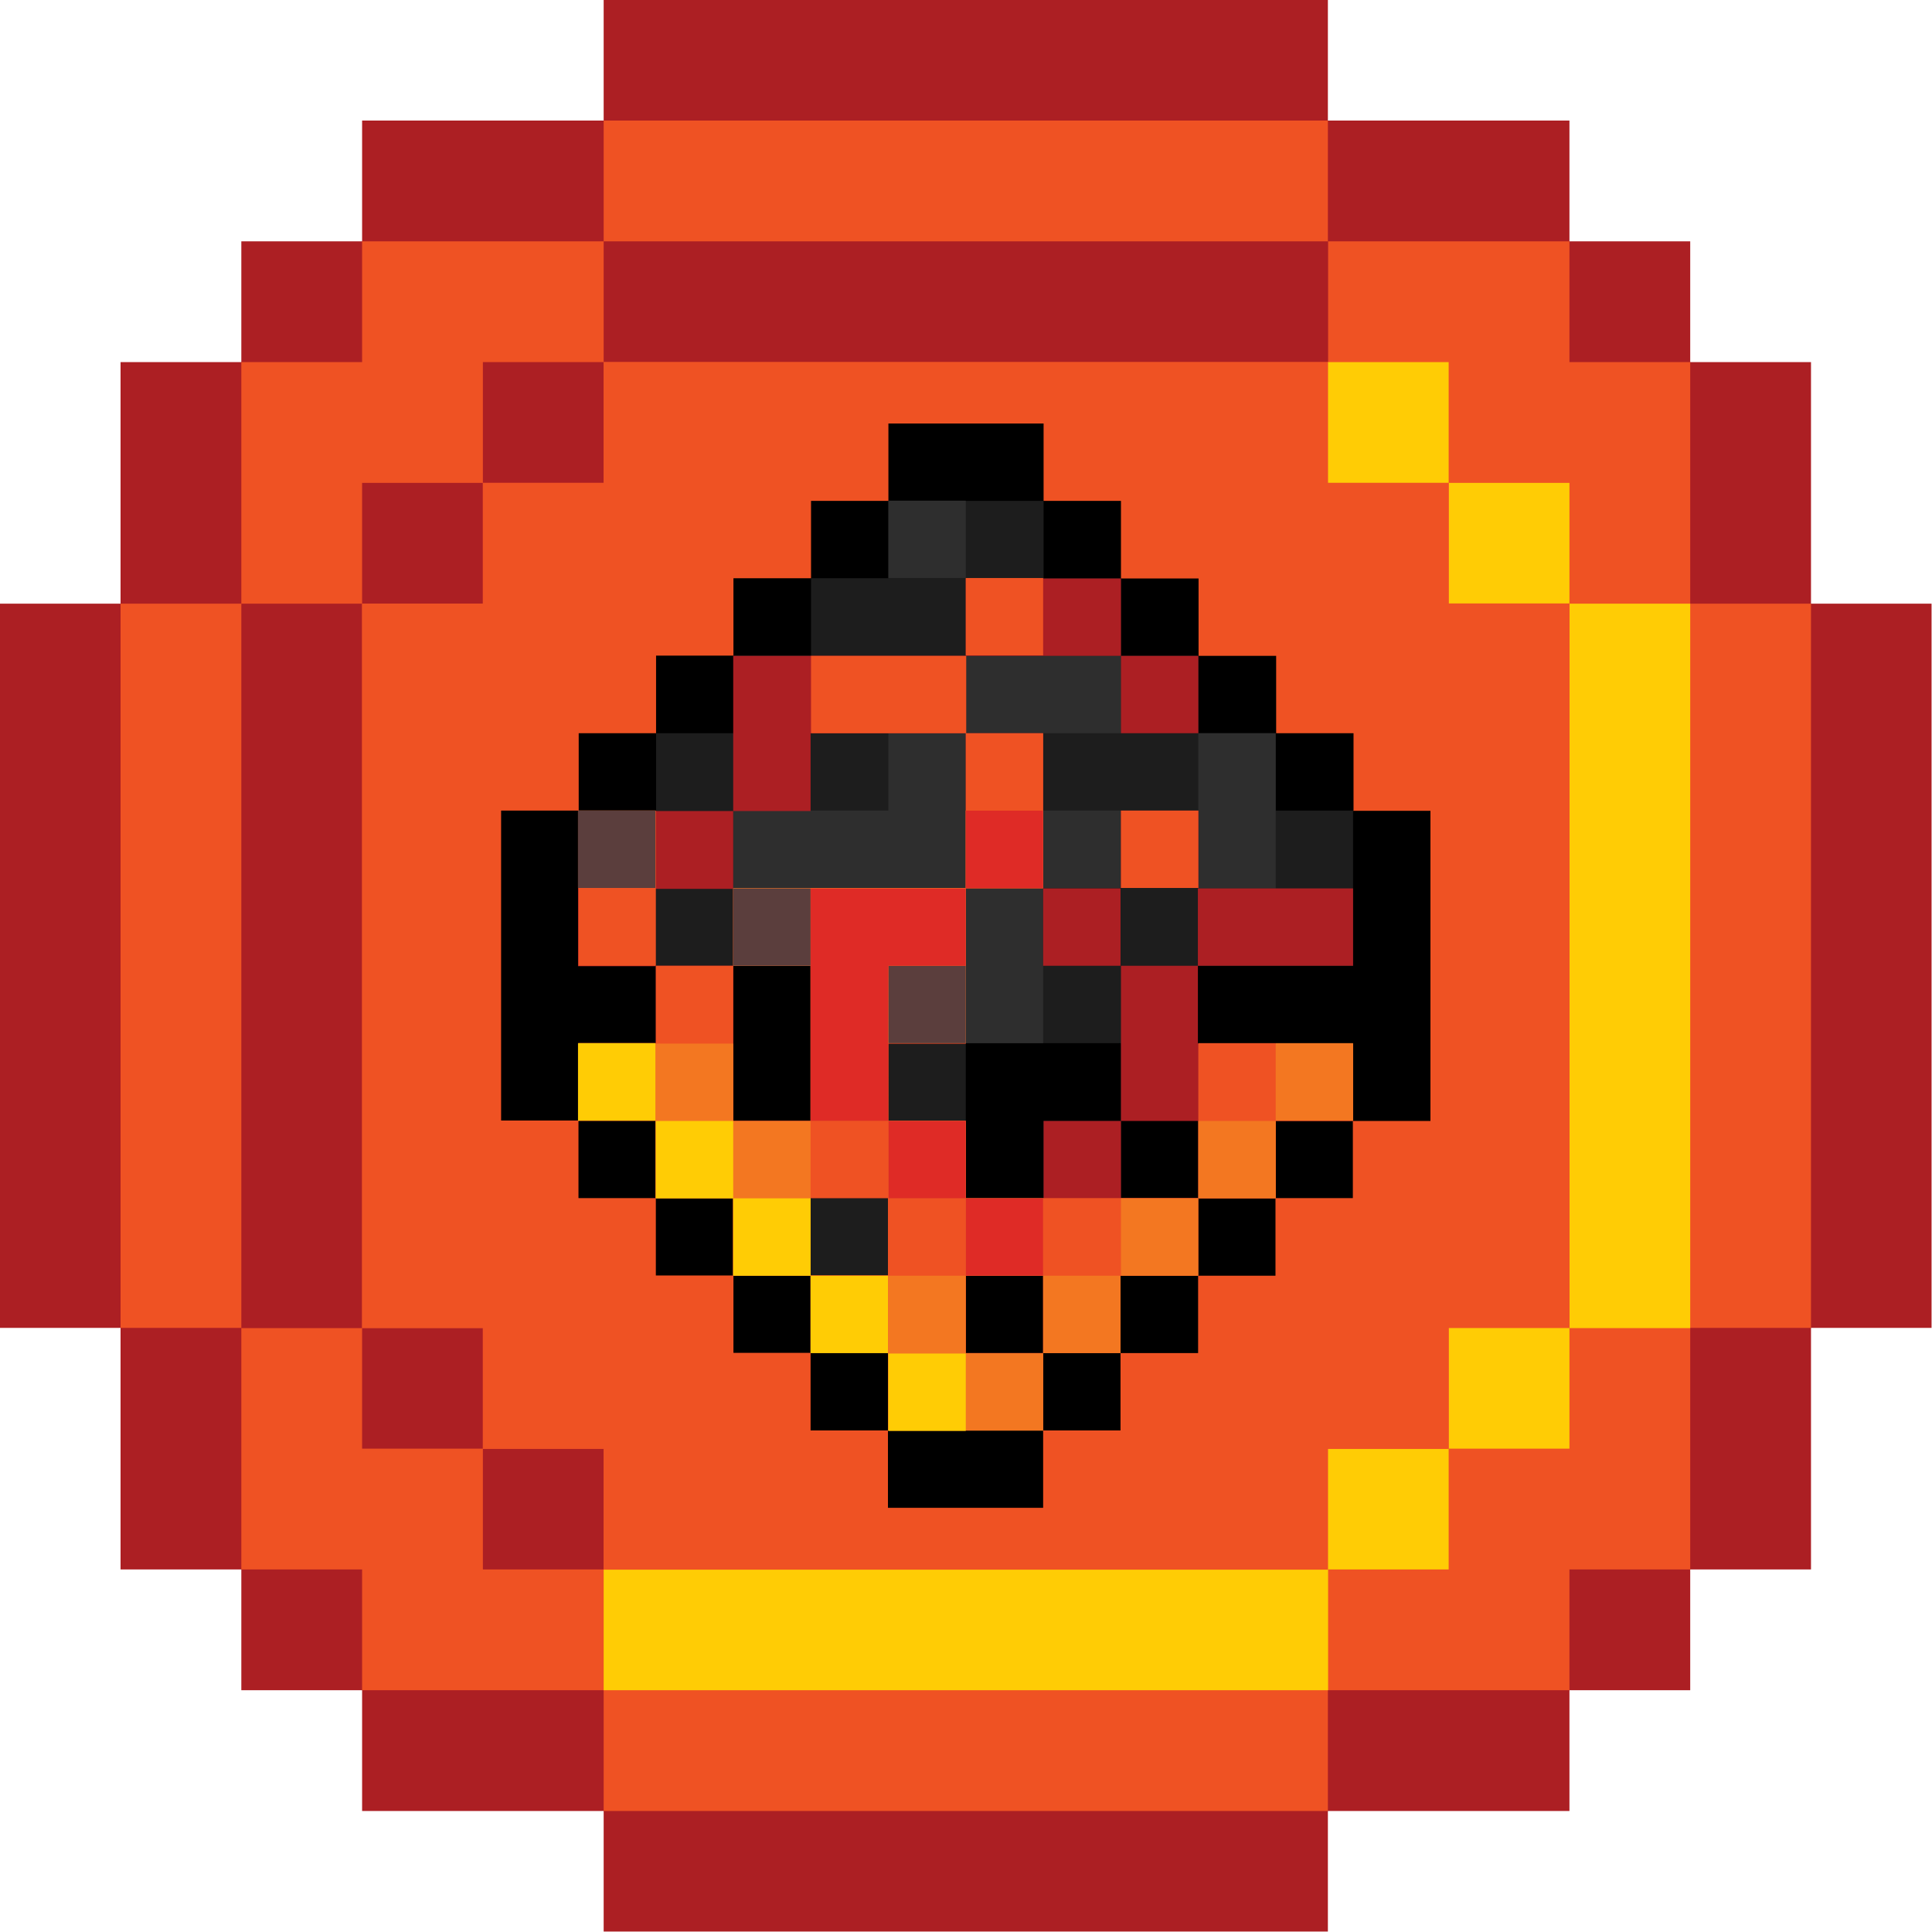
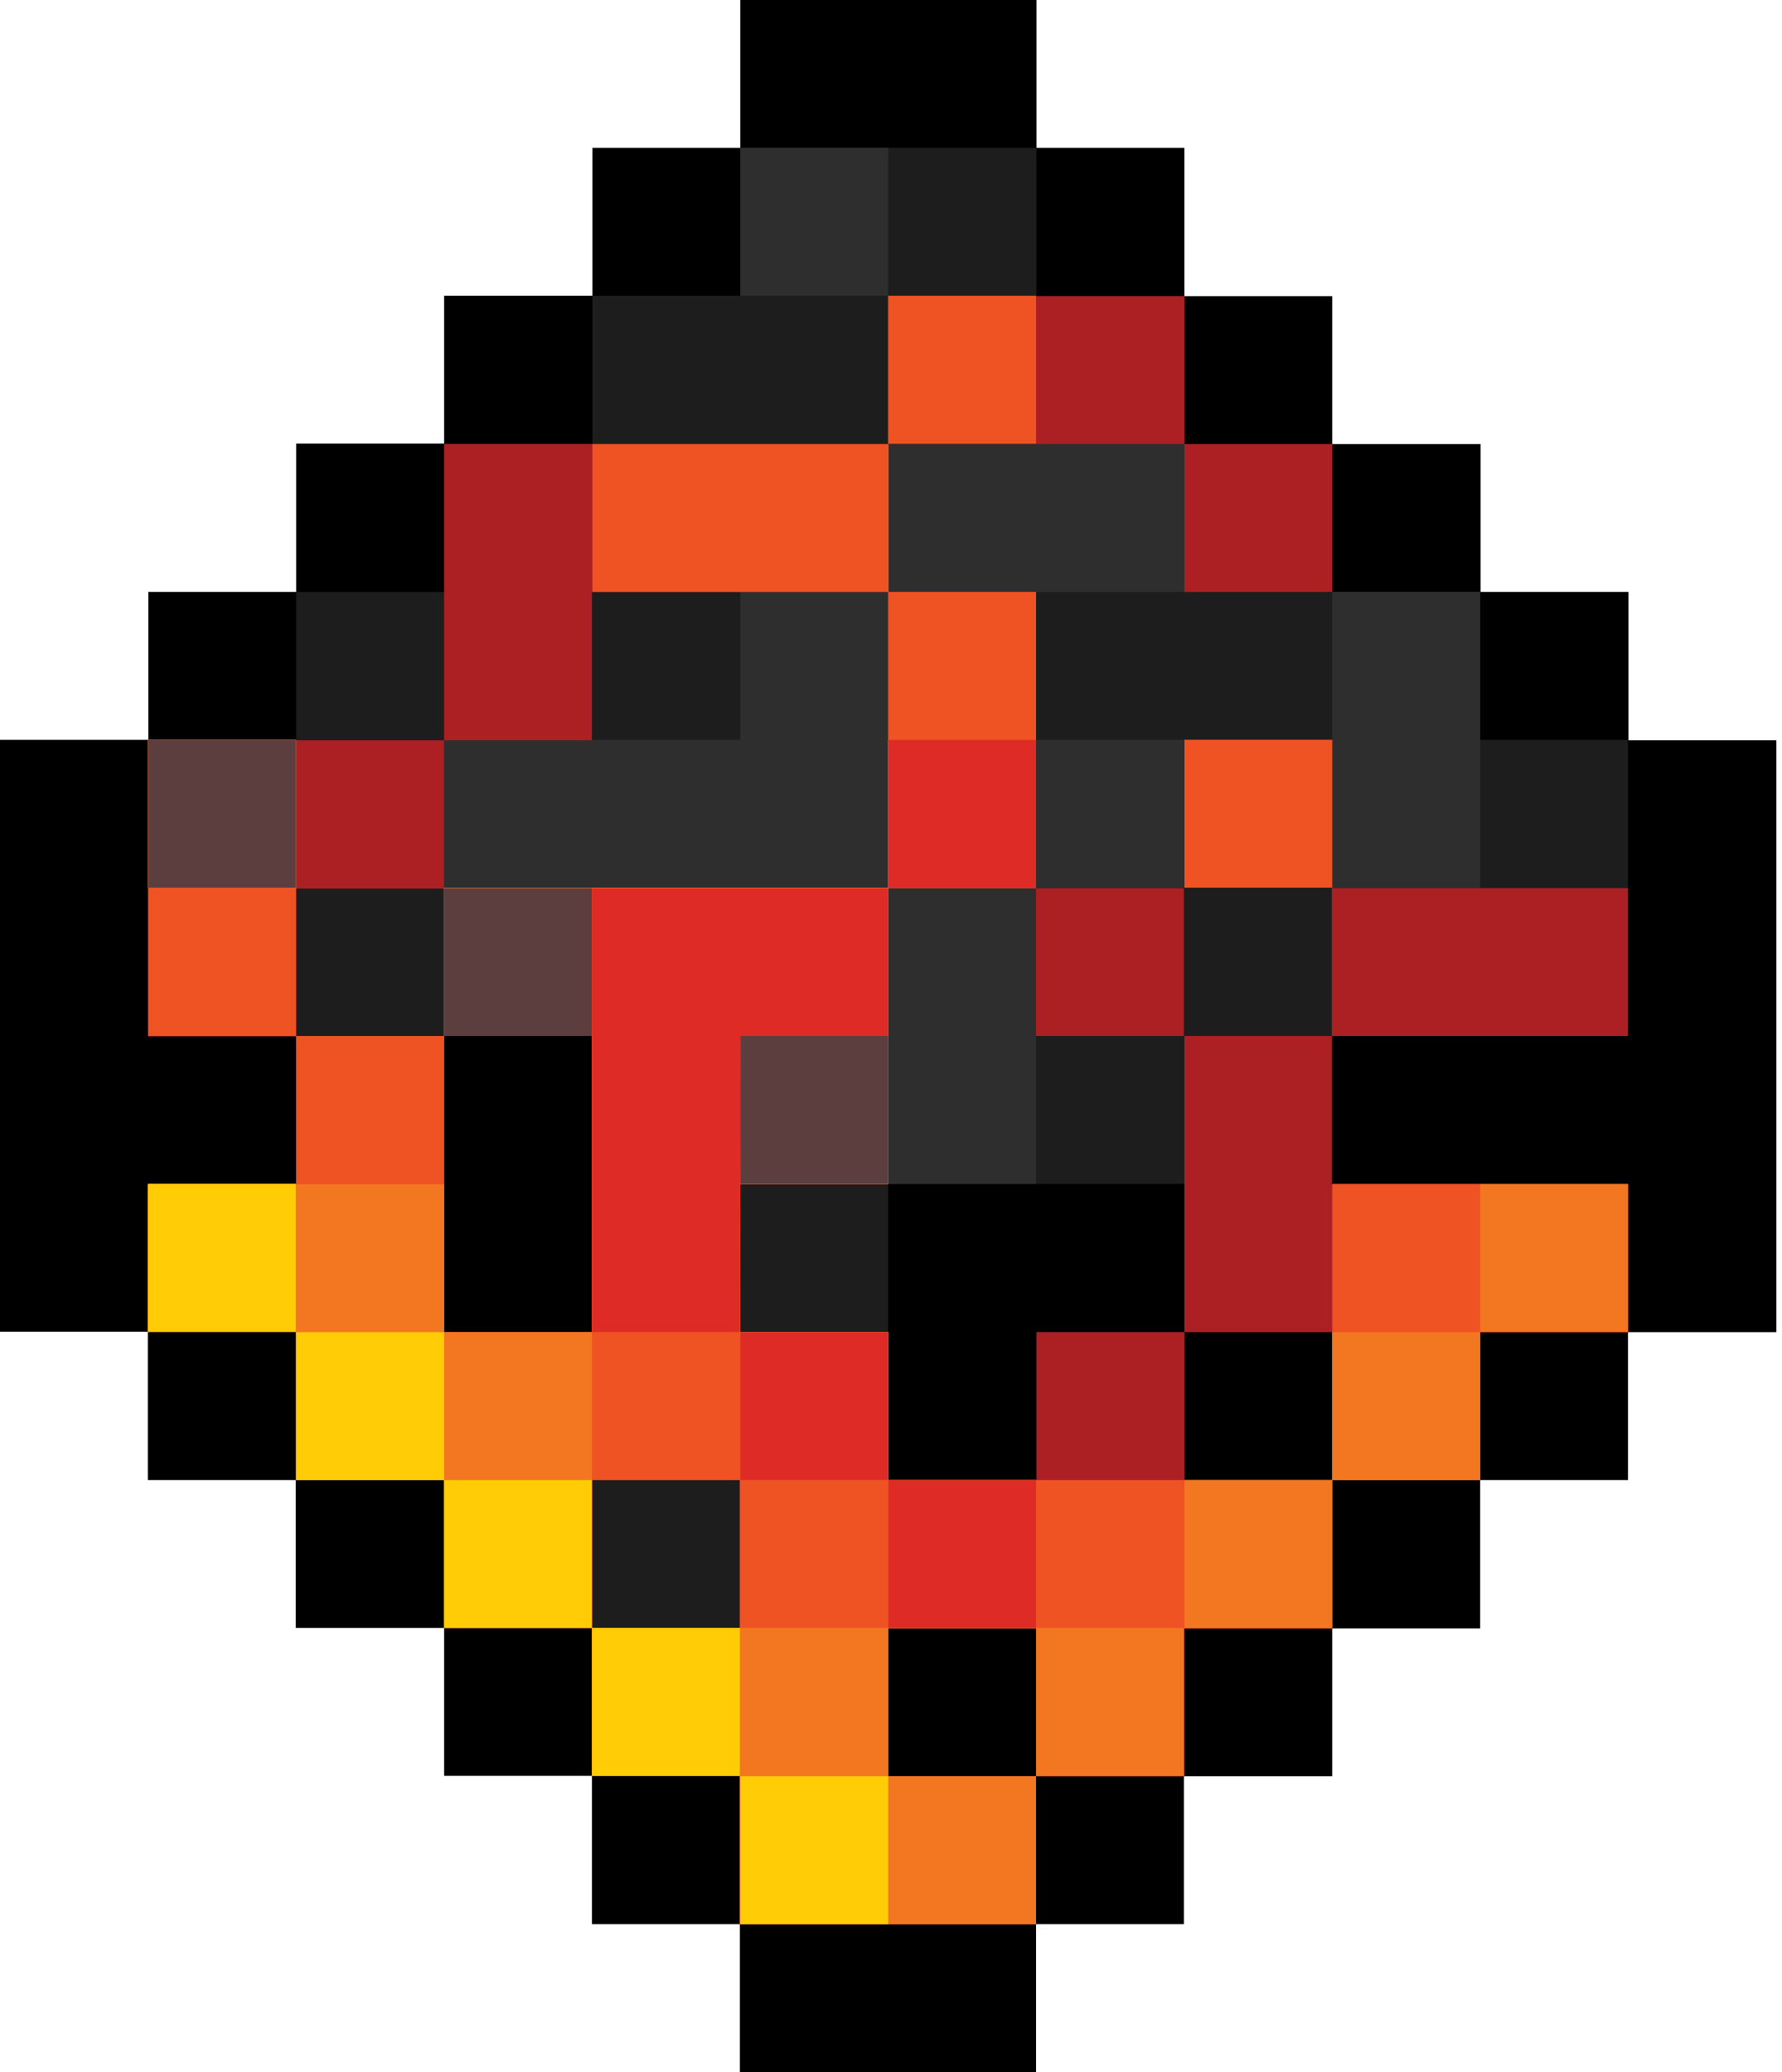
- <svg xmlns="http://www.w3.org/2000/svg" width="859" height="859" viewBox="0 0 859 859" fill="none">
-   <path d="M0 590.4H53.6V697.8H107.3V751.5H161V805.2H268.4V858.8H590.4V805.2H697.8V751.5H751.5V697.8H805.2V590.4H858.8V268.4H805.2V161H751.5V107.3H697.8V53.6H590.4V0H268.4V53.6H161V107.3H107.3V161H53.6V268.4H0V590.4Z" fill="#AC1F23" />
-   <path d="M53.6 590.4H107.3V697.8H161V751.5H268.4V805.2H590.4V751.5H697.8V697.8H751.5V590.4H805.2V268.4H751.5V161H697.8V107.3H590.4V53.6H268.4V107.3H161V161H107.3V268.4H53.6V590.4Z" fill="#EF5223" />
-   <path d="M214.7 644.1H268.4V697.8H214.7V644.1ZM214.7 161H268.4V214.7H214.7V161Z" fill="#AC1F23" />
-   <path d="M161 214.7H214.7V268.4H161V214.7Z" fill="#AC1F23" />
-   <path d="M107.3 268.4H161V590.5H107.3V268.4Z" fill="#AC1F23" />
-   <path d="M161 590.4H214.7V644.1H161V590.4ZM268.4 107.3H590.5V161H268.4V107.3Z" fill="#AC1F23" />
-   <path d="M644.1 214.7H697.8V268.4H644.1V214.7ZM644.1 590.4H697.8V644.1H644.1V590.4Z" fill="#FFCC05" />
-   <path d="M697.8 268.4H751.5V590.5H697.8V268.4ZM268.4 697.8H590.5V751.5H268.4V697.8Z" fill="#FFCC05" />
-   <path d="M590.4 644.1H644.1V697.8H590.4V644.1ZM590.4 161H644.1V214.7H590.4V161Z" fill="#FFCC05" />
-   <path d="M644.1 268.4V214.7H590.4V161H268.4V214.7H214.7V268.4H161V590.5H214.7V644.2H268.4V697.9H590.4V644.2H644.1V590.4H697.8V268.3H644.1V268.4Z" fill="#EF5223" />
-   <path d="M601.8 360.4V326H567.4V291.6H532.9V257.2H498.4V222.7H464V188.3H395V222.7H360.6V257.1H326.1V291.5H291.7V326H257.3V360.4H222.8V498.2H257.2V532.7H291.6V567.1H326.1V601.5H360.4V636H394.8V670.4H463.8V636H498.2V601.6H532.7V567.2H567.1V532.7H601.5V498.4H636V360.5H601.6V360.4H601.8Z" fill="black" />
-   <path d="M567.2 360.4V326H532.8V291.6H498.4V257.2H464V222.7H395V257.1H360.6V291.5H326.1V326H291.7V360.4H257.3V429.4H291.7V463.8H257.3V498.2H291.7V532.7H326.1V567.1H360.4V601.5H394.8V636H463.8V601.6H429.4V567.2H463.8V601.6H498.2V567.2H532.7V532.7H498.4V498.4H464V532.8H429.4V463.8H498.4V498.2H532.8V532.7H567.2V498.4H601.6V464H532.6V429.4H601.6V360.4H567.2ZM326 463.8V429.4H360.4V498.4H326V463.8Z" fill="#1D1D1D" />
-   <path d="M429.4 463.8H463.8V394.8H429.4V463.8Z" fill="#2E2E2E" />
-   <path d="M395 360.4H326V394.8H429.4V325.8H395V360.4ZM395 222.6H429.4V257H395V222.6Z" fill="#2E2E2E" />
-   <path d="M429.4 291.6V326H498.4V291.6H429.4ZM463.8 360.4H498.2V394.8H463.8V360.4ZM532.8 326V395H567.2V326H532.8Z" fill="#2E2E2E" />
-   <path d="M498.4 498.4H464V532.8H429.4V498.4H395V464H429.4V395H326V429.4H360.4V498.4H326V429.4H291.6V463.8H257.2V498.2H291.6V532.7H326V567.1H360.4V532.7H394.8V567.1H360.4V601.5H394.8V636H463.8V601.6H429.4V567.2H463.8V601.6H498.2V567.2H532.7V532.7H498.4V498.4Z" fill="#AC1F23" />
-   <path d="M498.4 429.4V498.4H532.8V532.8H567.2V498.4H601.6V464H532.6V429.4H498.4ZM360.4 326H429.4V291.6H326V360.6H360.4V326Z" fill="#AC1F23" />
-   <path d="M326 395V360.6H257V429.6H291.4V395.2H325.9V395H326ZM429.4 395H463.8V326H429.4V395Z" fill="#AC1F23" />
-   <path d="M463.8 395H498.2V429.4H463.8V395ZM498.4 360.4H532.8V394.8H498.4V360.4ZM567.2 429.4H601.6V395H532.6V429.4H567.2ZM498.4 291.6H532.8V326H498.4V291.6Z" fill="#AC1F23" />
-   <path d="M498.4 291.6V257.2H429.4V291.6H498.4Z" fill="#AC1F23" />
-   <path d="M567.2 463.8H532.8V532.8H567.2V498.4H601.6V464H567.2V463.8ZM463.8 532.8H429.4V498.4H395V464H429.4V395H326V429.4H360.4V498.4H326V429.4H291.6V463.8H257.2V498.2H291.6V532.7H326V567.1H360.4V532.7H394.8V567.1H360.4V601.5H394.8V636H463.8V601.6H429.4V567.2H463.8V601.6H498.2V567.2H532.7V532.7H463.8V532.8ZM395 291.6H360.6V326H429.6V291.6H395Z" fill="#EF5223" />
-   <path d="M291.6 360.4H257.2V429.4H291.6V360.4ZM463.8 360.4V326H429.4V395H463.8V360.4ZM429.4 257H463.8V291.4H429.4V257ZM498.4 360.4H532.8V394.8H498.4V360.4Z" fill="#EF5223" />
-   <path d="M429.4 567.2H360.4V601.6H394.8V636.1H463.8V601.7H429.4V567.2ZM463.8 567.2H498.2V601.6H463.8V567.2ZM498.4 532.8H532.8V567.2H498.4V532.8Z" fill="#F37721" />
-   <path d="M532.8 498.4H567.2V532.8H532.8V498.4ZM567.2 463.8H601.6V498.2H567.2V463.8ZM429.4 532.8H463.8V567.2H429.4V532.8Z" fill="#F37721" />
-   <path d="M395 498.4H429.4V532.8H395V498.4ZM395 463.8H429.4V394.8H326V429.4H360.4V498.4H394.8V463.9H395V463.8Z" fill="#F37721" />
-   <path d="M360.4 498.4H326V464H257V498.4H291.4V532.8H325.9V567.2H360.4V498.4ZM257 360.4H291.4V394.8H257V360.4ZM429.4 360.4H463.8V394.8H429.4V360.4Z" fill="#F37721" />
-   <path d="M395 429.4H429.4V463.8H395V429.4ZM326 395H360.4V429.4H326V395ZM257 360.4H291.4V394.8H257V360.4Z" fill="#5B3E3D" />
-   <path d="M429.4 532.8H463.8V567.2H429.4V532.8Z" fill="#DF2B26" />
-   <path d="M395 498.4H429.4V532.8H395V498.4ZM395 429.4H429.4V395H360.4V498.4H394.8L395 429.4ZM429.4 360.4H463.8V394.8H429.4V360.4Z" fill="#DF2B26" />
-   <path d="M395 601.8H429.4V636.2H395V601.8ZM360.4 567.2H394.8V601.6H360.4V567.2Z" fill="#FFCC05" />
-   <path d="M326 532.8H360.4V567.2H326V532.8Z" fill="#FFCC05" />
-   <path d="M291.6 498.4H326V532.8H291.6V498.4ZM257 463.8H291.4V498.2H257V463.8Z" fill="#FFCC05" />
+ <svg xmlns="http://www.w3.org/2000/svg" width="129" height="150" viewBox="0 0 129 150" fill="none">
+   <path d="M117.885 53.558V42.853H107.18V32.148H96.442V21.442H85.737V10.705H75.032V0H53.59V10.705H42.885V21.41H32.148V32.115H21.442V42.853H10.737V53.558H0V96.41H10.705V107.147H21.41V117.853H32.148V128.558H42.853V139.295H53.558V150H75V139.295H85.705V128.59H96.442V117.885H107.147V107.147H117.853V96.442H128.59V53.59H117.885V53.558Z" fill="black" />
+   <path d="M107.147 53.558V42.853H96.442V32.148H85.737V21.442H75.032V10.705H53.59V21.41H42.885V32.115H32.147V42.853H21.442V53.558H10.737V75H21.442V85.705H10.737V96.41H21.442V107.147H32.147V117.853H42.852V128.558H53.558V139.295H75V128.59H64.295V117.885H75V128.59H85.705V117.885H96.442V107.147H85.737V96.442H75.032V107.147H64.295V85.705H85.737V96.41H96.442V107.147H107.147V96.442H117.853V85.737H96.41V75H117.853V53.558H107.147ZM32.147 85.705V75H42.852V96.442H32.147V85.705Z" fill="#1D1D1D" />
+   <path d="M64.295 85.705H75V64.263H64.295V85.705Z" fill="#2E2E2E" />
+   <path d="M53.59 53.558H32.148V64.263H64.295V42.82H53.59V53.558ZM53.59 10.705H64.295V21.41H53.59V10.705Z" fill="#2E2E2E" />
+   <path d="M64.295 32.147V42.853H85.737V32.147H64.295ZM75 53.558H85.705V64.263H75V53.558ZM96.442 42.853V64.295H107.147V42.853H96.442Z" fill="#2E2E2E" />
+   <path d="M85.737 96.442H75.032V107.147H64.295V96.442H53.59V85.737H64.295V64.295H32.147V75H42.852V96.442H32.147V75H21.442V85.705H10.737V96.41H21.442V107.147H32.147V117.853H42.852V107.147H53.558V117.853H42.852V128.558H53.558V139.295H75V128.59H64.295V117.885H75V128.59H85.705V117.885H96.442V107.147H85.737V96.442Z" fill="#AC1F23" />
+   <path d="M85.737 75V96.442H96.442V107.147H107.147V96.442H117.853V85.737H96.41V75H85.737ZM42.852 42.853H64.295V32.148H32.147V53.59H42.852V42.853Z" fill="#AC1F23" />
+   <path d="M32.147 64.295V53.59H10.705V75.032H21.41V64.327H32.147V64.295ZM64.295 64.295H75V42.853H64.295V64.295Z" fill="#AC1F23" />
+   <path d="M75 64.295H85.705V75H75V64.295ZM85.737 53.558H96.442V64.263H85.737V53.558ZM107.147 75H117.853V64.295H96.41V75H107.147ZM85.737 32.148H96.442V42.853H85.737V32.148Z" fill="#AC1F23" />
+   <path d="M85.737 32.148V21.442H64.295V32.148H85.737Z" fill="#AC1F23" />
+   <path d="M107.147 85.705H96.442V107.147H107.147V96.442H117.853V85.737H107.147V85.705Z" fill="#EF5223" />
+   <path d="M75 107.148H64.295V96.442H53.59V85.737H64.295V64.295H32.148V75H42.853V96.442H32.148V75H21.442V85.705H10.737V96.41H21.442V107.148H32.148V117.853H42.853V107.148H53.558V117.853H42.853V128.558H53.558V139.295H75V128.59H64.295V117.885H75V128.59H85.705V117.885H96.442V107.148H75ZM53.59 32.148H42.885V42.853H64.327V32.148H53.59Z" fill="#EF5223" />
+   <path d="M21.442 53.558H10.737V75H21.442V53.558ZM75 53.558V42.853H64.295V64.295H75V53.558ZM64.295 21.41H75V32.115H64.295V21.41ZM85.737 53.558H96.442V64.263H85.737V53.558Z" fill="#EF5223" />
+   <path d="M64.295 117.853H42.852V128.558H53.558V139.295H75V128.59H64.295V117.853ZM75 117.853H85.705V128.558H75V117.853ZM85.737 107.147H96.442V117.853H85.737V107.147Z" fill="#F37721" />
+   <path d="M96.442 96.442H107.147V107.147H96.442V96.442ZM107.147 85.705H117.853V96.41H107.147V85.705ZM64.295 107.147H75V117.853H64.295V107.147Z" fill="#F37721" />
+   <path d="M53.59 96.442H64.295V107.148H53.59V96.442ZM53.59 85.705H64.295V64.263H32.147V75H42.852V96.442H53.558V85.705H53.59Z" fill="#F37721" />
+   <path d="M42.853 96.442H32.148V85.737H10.705V96.442H21.41V107.147H32.148V117.853H42.853V96.442ZM10.705 53.558H21.41V64.263H10.705V53.558ZM64.295 53.558H75V64.263H64.295V53.558Z" fill="#F37721" />
+   <path d="M53.59 75H64.295V85.705H53.59V75ZM32.148 64.295H42.853V75H32.148V64.295ZM10.705 53.558H21.41V64.263H10.705V53.558Z" fill="#5B3E3D" />
+   <path d="M64.295 107.147H75V117.853H64.295V107.147Z" fill="#DF2B26" />
+   <path d="M53.59 96.442H64.295V107.147H53.59V96.442ZM53.59 75H64.295V64.295H42.853V96.442H53.558L53.59 75ZM64.295 53.558H75V64.263H64.295V53.558Z" fill="#DF2B26" />
+   <path d="M53.59 128.59H64.295V139.295H53.59V128.59ZM42.852 117.853H53.558V128.558H42.852V117.853Z" fill="#FFCC05" />
+   <path d="M32.147 107.147H42.852V117.853H32.147V107.147Z" fill="#FFCC05" />
+   <path d="M21.442 96.442H32.148V107.147H21.442V96.442ZM10.705 85.705H21.41V96.41H10.705V85.705Z" fill="#FFCC05" />
</svg>
